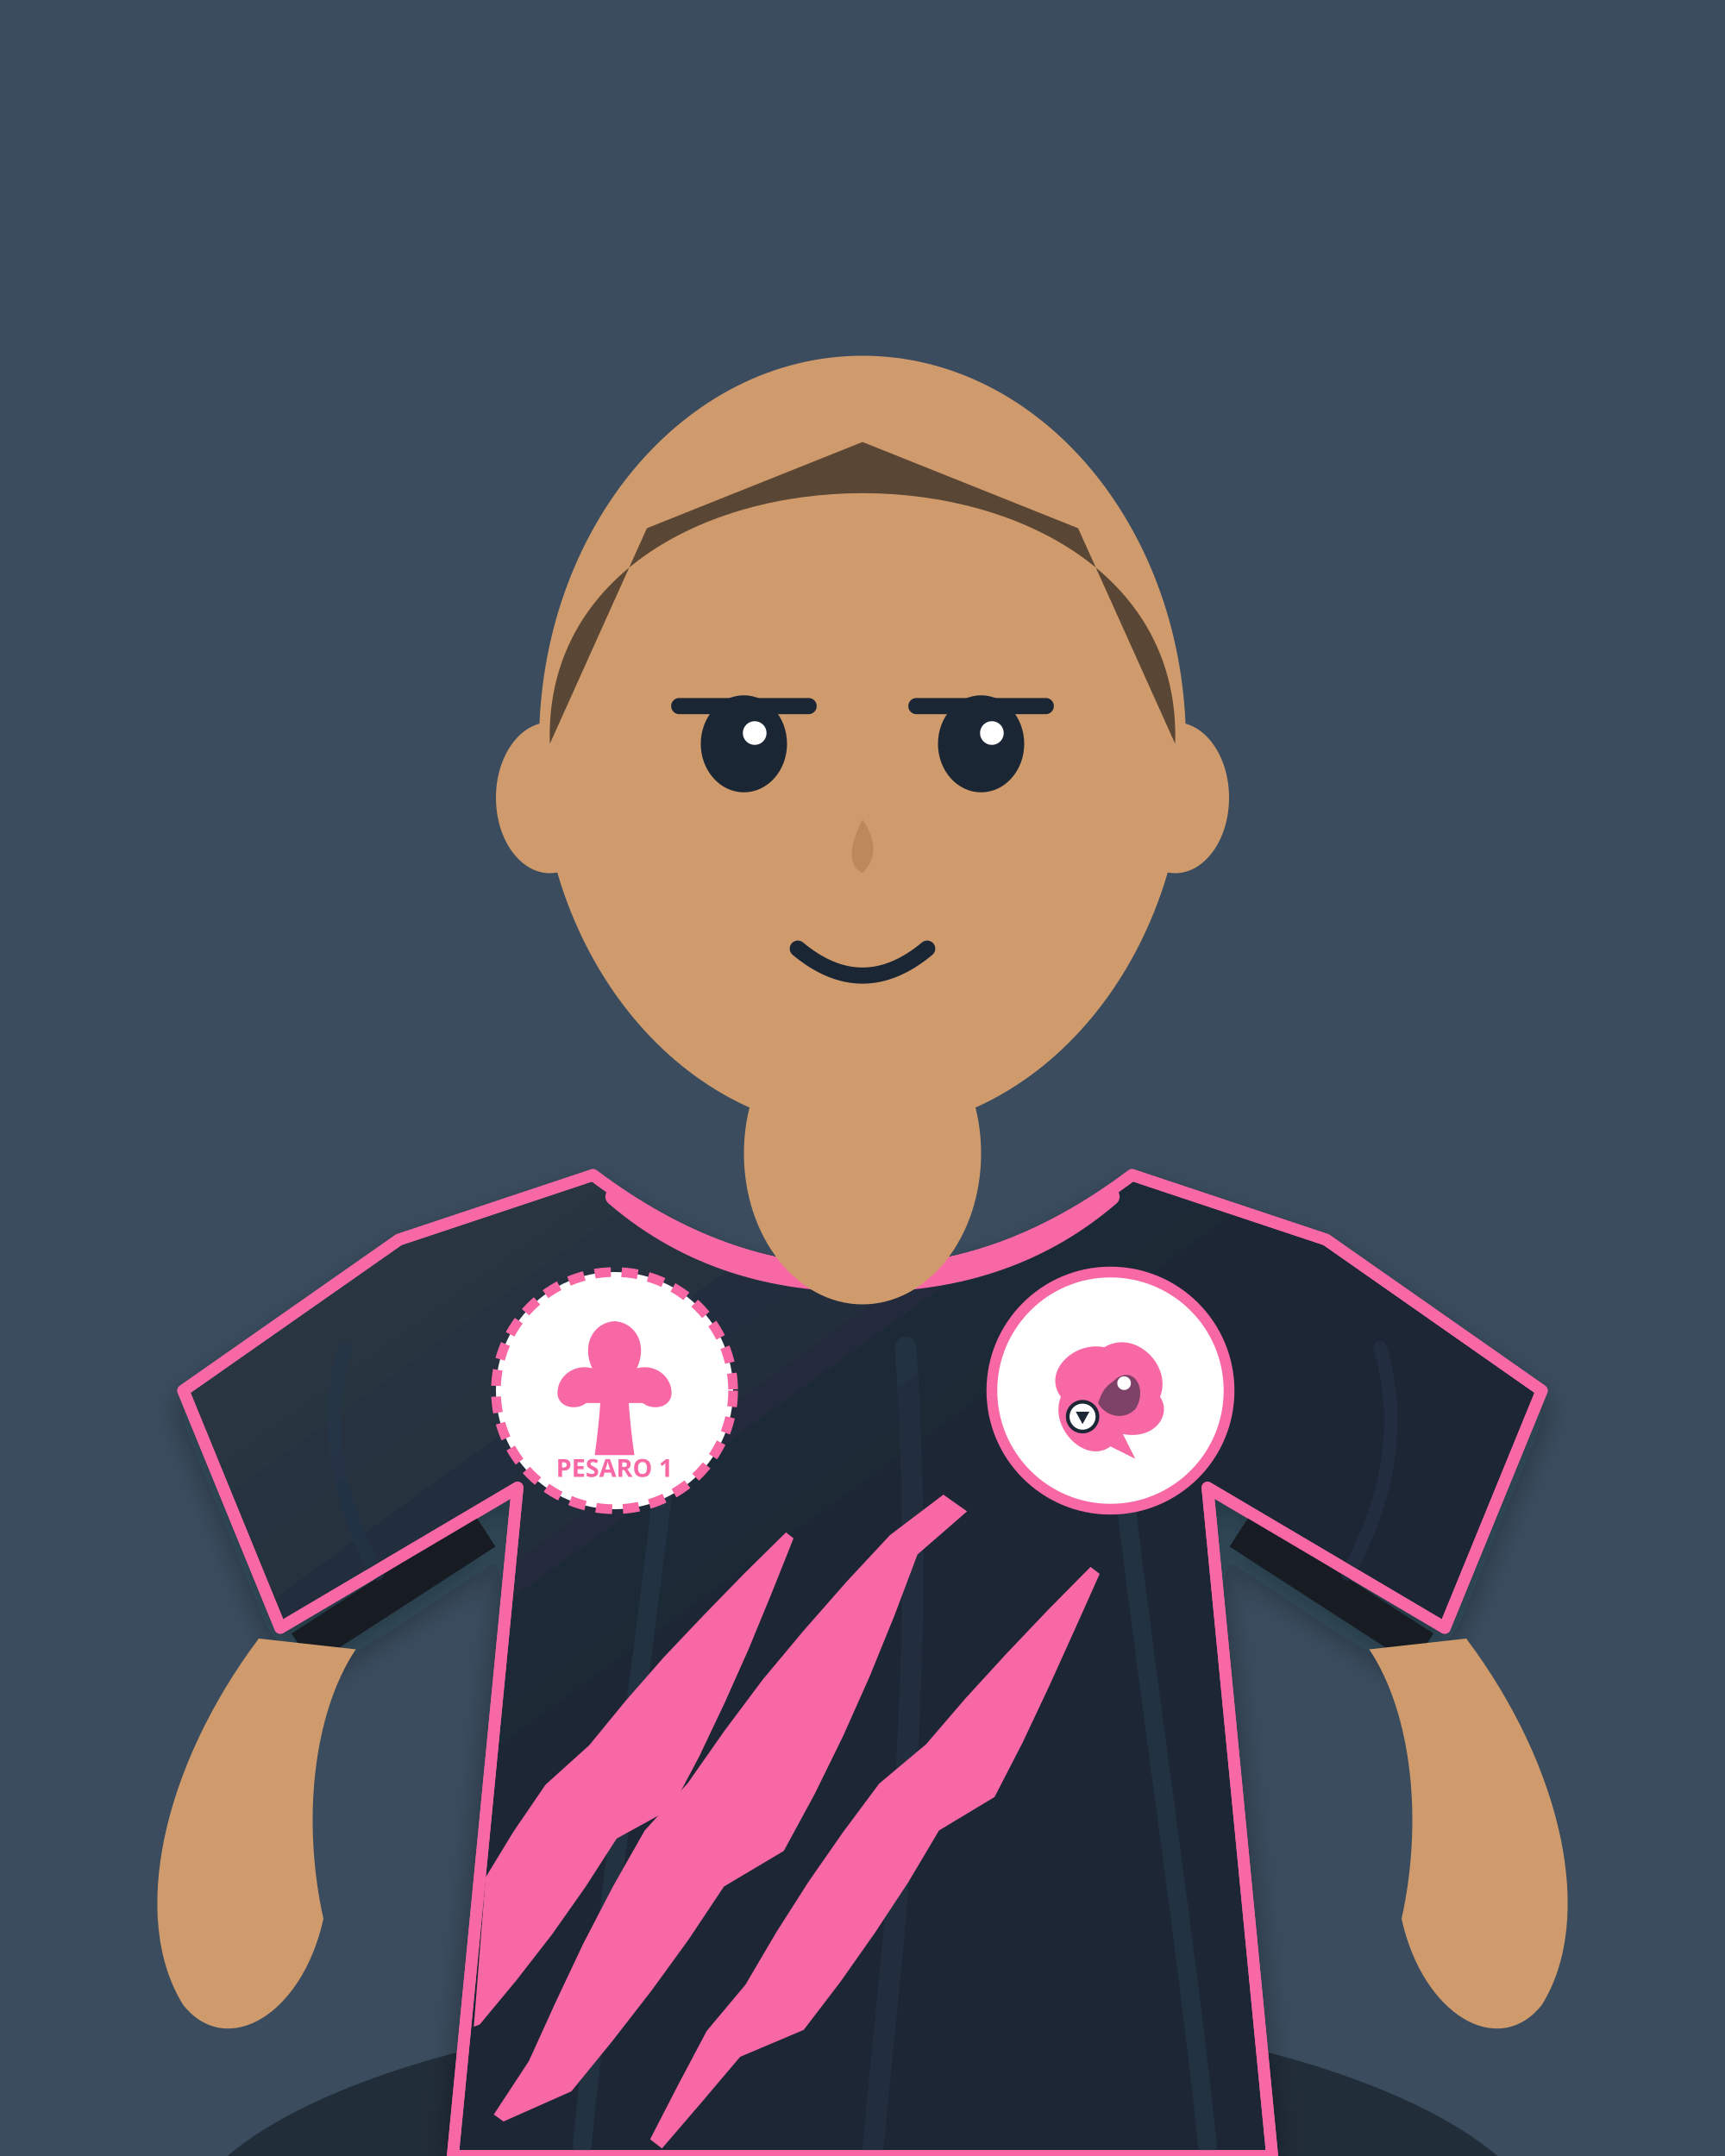
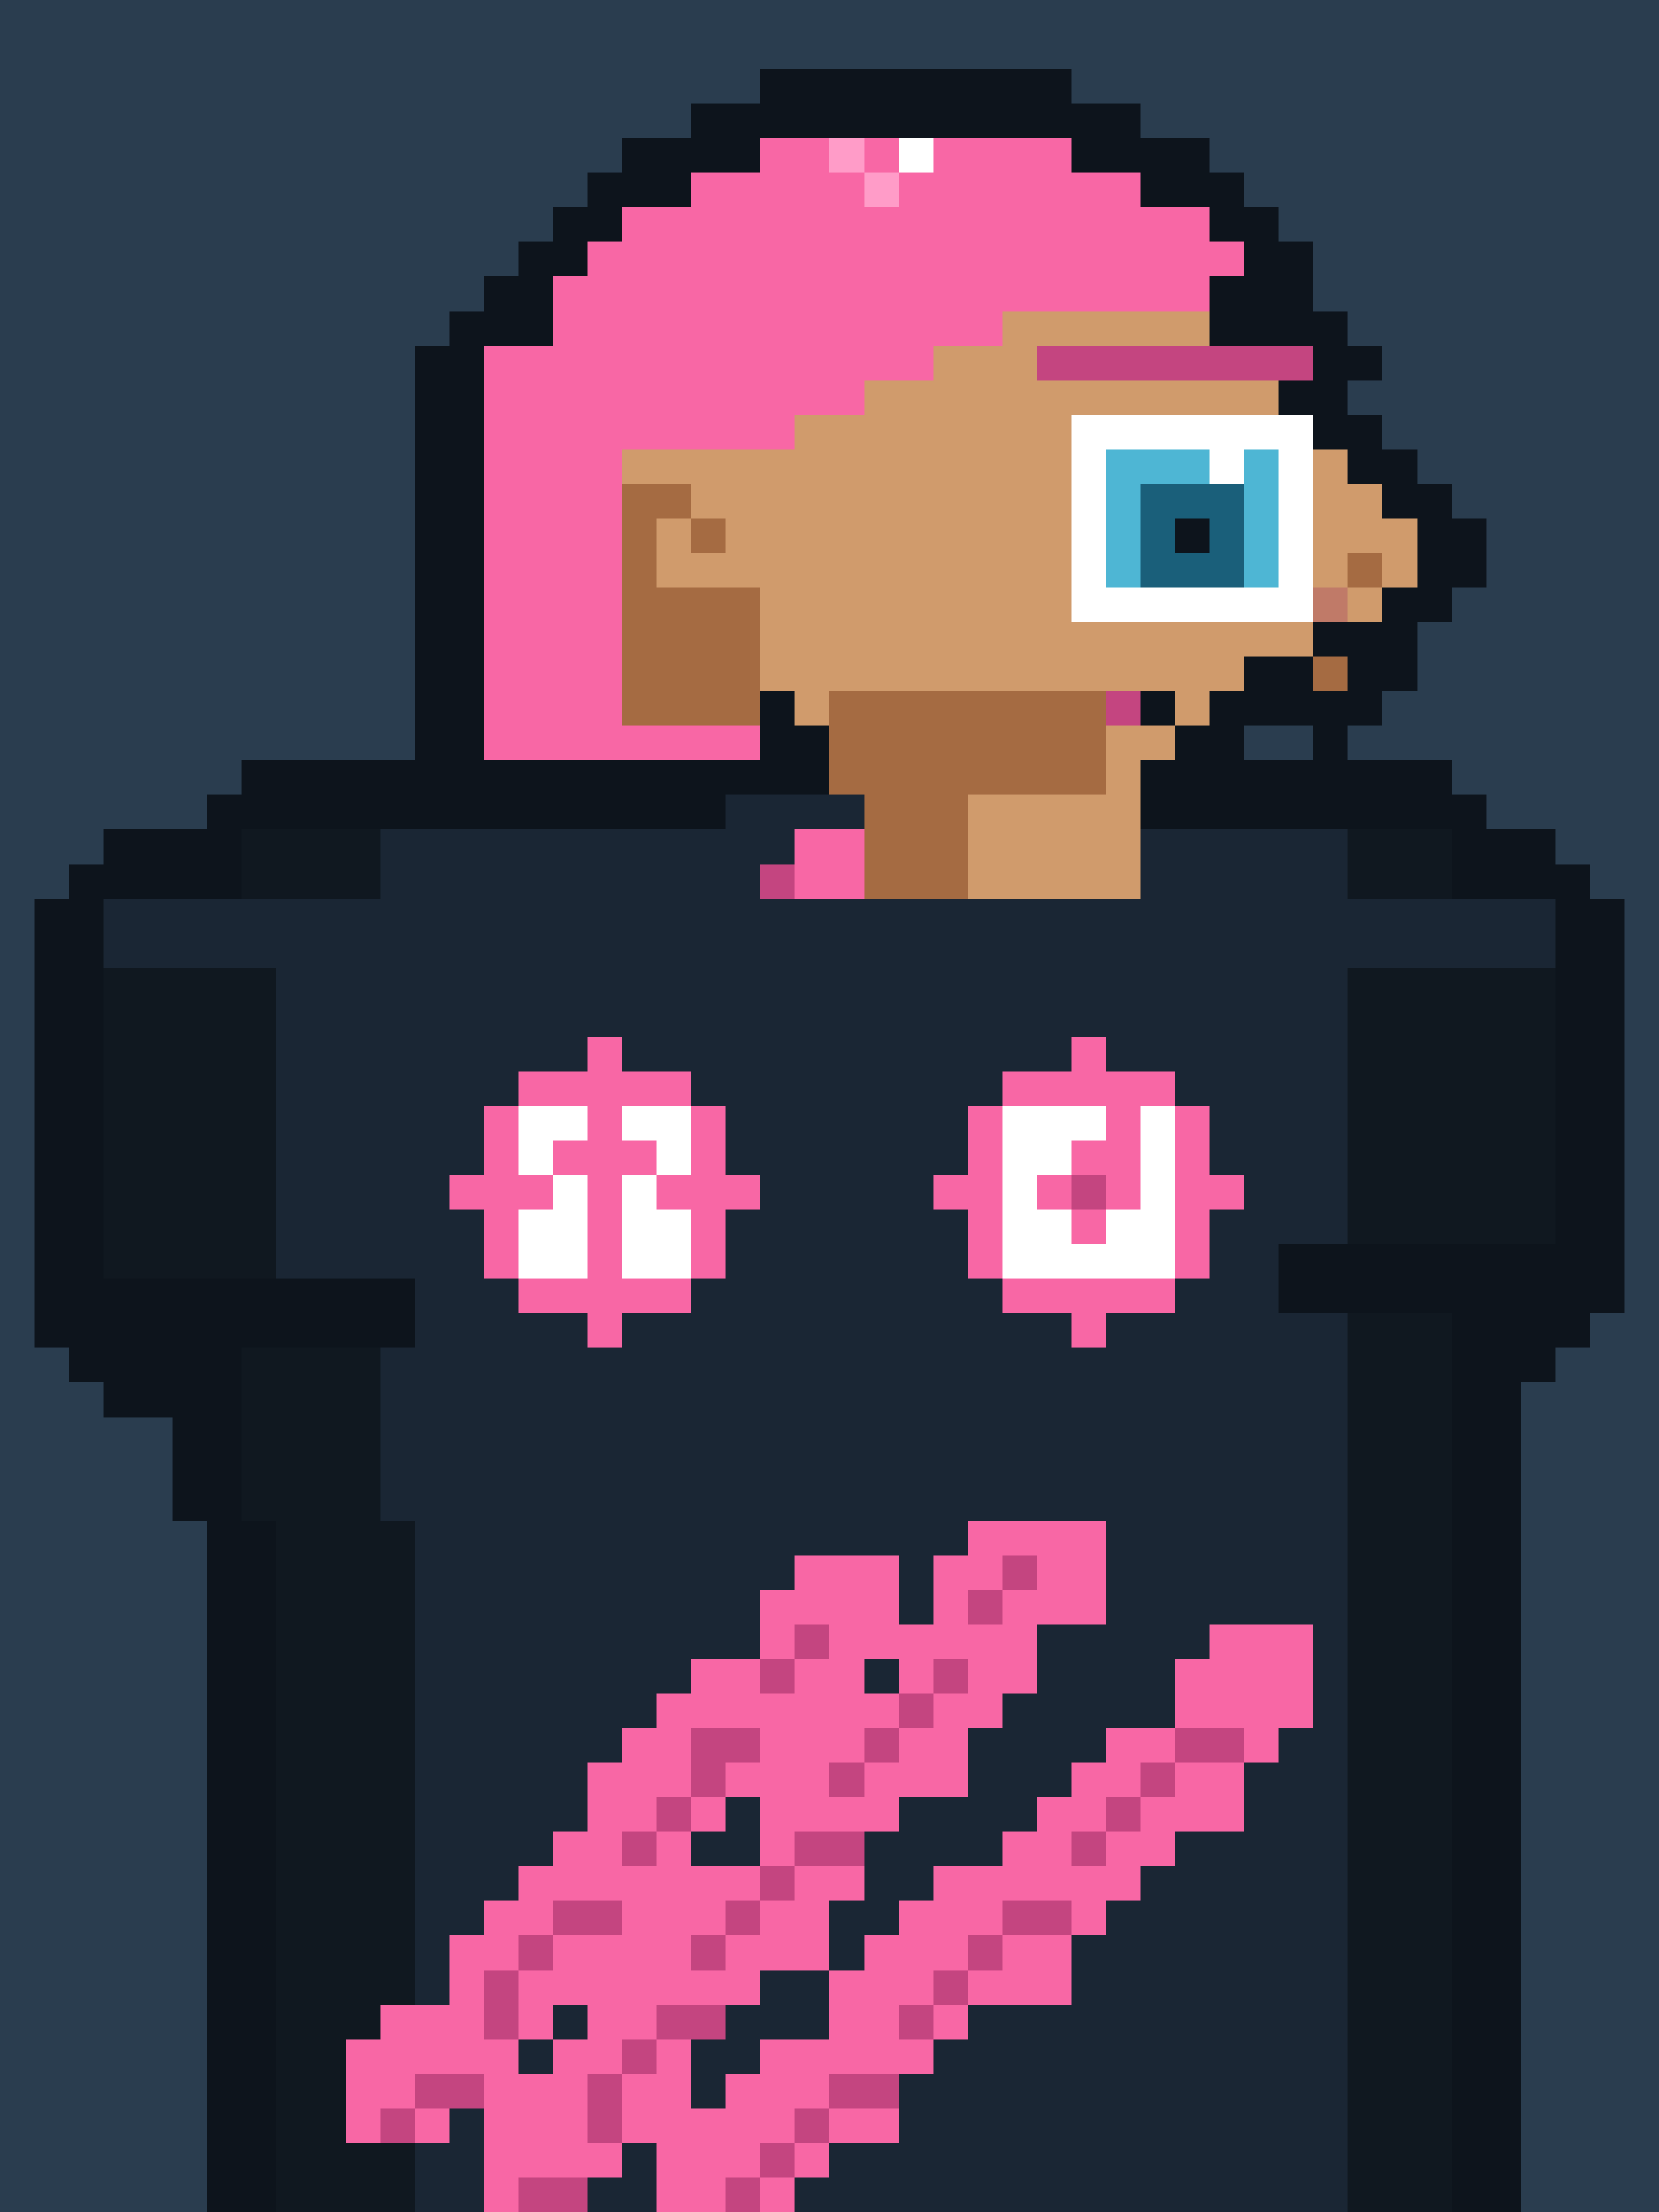
- <svg xmlns="http://www.w3.org/2000/svg" viewBox="0 0 320 400" width="320" height="400" role="img" aria-label="">
-   <defs>
-     <clipPath id="p-alex-11-torso">
-       <path d="M98 248 C120 240 140 246 160 246 C180 246 200 240 222 248 L234 400 L86 400 Z" />
-     </clipPath>
-     <linearGradient id="p-alex-11-shine" x1="0" y1="0" x2="1" y2="1">
-       <stop offset="0" stop-color="#ffffff" stop-opacity="0.1" />
-       <stop offset="0.45" stop-color="#ffffff" stop-opacity="0" />
-     </linearGradient>
-     <filter id="p-alex-11-soft" x="-10%" y="-10%" width="120%" height="120%">
-       <feDropShadow dx="0" dy="3" stdDeviation="3" flood-color="#0d141c" flood-opacity="0.35" />
-     </filter>
-   </defs>
-   <rect width="320" height="400" fill="#3a4c5e" />
-   <ellipse cx="160" cy="418" rx="128" ry="46" fill="#0d141c" opacity="0.55" />
-   <g id="kit-body" filter="url(#p-alex-11-soft)">
-     <path d="M110 218 C126 230 142 236 160 236 C178 236 194 230 210 218 L246 230 L286 258 L268 302 L224 276 L236 400 L84 400 L96 276 L52 302 L34 258 L74 230 Z" fill="#1a2634" stroke="#f867a5" stroke-width="2.2" stroke-linejoin="round" />
-     <path d="M110 218 C126 230 142 236 160 236 C178 236 194 230 210 218 L246 230 L286 258 L268 302 L224 276 L236 400 L84 400 L96 276 L52 302 L34 258 L74 230 Z" fill="url(#p-alex-11-shine)" />
-     <path d="M56 306 L90 284" fill="none" stroke="#121a24" stroke-width="7" stroke-linecap="butt" />
-     <path d="M264 306 L230 284" fill="none" stroke="#121a24" stroke-width="7" stroke-linecap="butt" />
-     <path d="M114 222 C128 234 144 238 160 238 C176 238 192 234 206 222" fill="none" stroke="#f867a5" stroke-width="3.4" stroke-linecap="round" />
-     <path d="M124 268 C118 318 112 358 108 398" fill="none" stroke="#243446" stroke-width="3.5" stroke-linecap="round" opacity="0.7" />
-     <path d="M168 250 C172 310 166 356 162 398" fill="none" stroke="#243446" stroke-width="4" stroke-linecap="round" opacity="0.55" />
-     <path d="M208 272 C214 322 220 360 224 398" fill="none" stroke="#243446" stroke-width="3.5" stroke-linecap="round" opacity="0.7" />
-     <path d="M64 250 Q58 270 70 292" fill="none" stroke="#243446" stroke-width="2.5" stroke-linecap="round" opacity="0.65" />
-     <path d="M256 250 Q262 270 250 292" fill="none" stroke="#243446" stroke-width="2.5" stroke-linecap="round" opacity="0.65" />
-     <g clip-path="url(#p-alex-11-torso)" id="claw-slashes" fill="#f867a5">
-       <path d="M70.1 388.1L77.2 380.1L89.0 375.6L95.8 367.4L102.4 358.9L108.6 350.1L114.4 341.1L124.6 335.5L129.7 325.9L134.4 316.0L138.9 305.9L143.1 295.7L147.2 285.4L145.8 284.3L138.1 291.9L130.6 299.6L123.2 307.4L116.1 315.5L109.3 323.8L101.2 331.1L95.2 339.9L89.6 349.1L84.3 358.5L79.3 368.2L72.8 376.7L68.1 386.6Z" />
-       <path d="M93.4 393.6L106.0 388.0L113.5 378.8L120.8 369.4L127.7 359.9L134.3 350.0L145.4 343.4L151.1 332.9L156.4 322.1L161.3 311.1L165.9 299.8L170.2 288.4L179.4 280.4L175.0 277.3L165.1 284.8L157.0 293.5L149.1 302.5L141.5 311.6L134.4 321.1L127.6 330.8L119.6 339.6L113.7 350.0L108.2 360.6L103.1 371.4L98.1 382.4L91.6 392.3Z" />
-       <path d="M122.8 398.6L130.1 390.1L137.3 381.6L149.1 376.6L155.9 367.7L162.3 358.6L168.5 349.2L174.2 339.6L184.5 333.4L189.7 323.3L194.6 312.9L199.3 302.5L204.0 292.0L202.3 290.7L194.4 298.7L186.7 306.8L179.1 315.1L171.8 323.6L163.1 330.9L156.4 339.9L150.0 349.1L144.0 358.5L138.3 368.2L131.1 376.8L125.8 386.8L120.6 396.9Z" />
-     </g>
-     <g id="badge-agesci" transform="translate(114 258)">
-       <circle r="22" fill="#ffffff" stroke="#f867a5" stroke-width="1.8" stroke-dasharray="3 2" />
-       <g transform="scale(1.15)">
-         <path fill="#f867a5" d="M0 -11.2 C3.4 -11 5.4 -7.4 3.6 -3.6 C6.4 -4.4 9.2 -2.4 9.2 0.4 C9.2 2.2 7.2 3.2 5.2 2.4 L2.2 0.6 C2.4 4.2 2.8 7.6 3.2 10.4 H-3.2 C-2.8 7.6 -2.4 4.2 -2.2 0.6 L-5.2 2.4 C-7.2 3.2 -9.2 2.2 -9.2 0.4 C-9.2 -2.4 -6.4 -4.4 -3.6 -3.6 C-5.4 -7.4 -3.4 -11 0 -11.2 Z M-5.6 0.2 H5.6 V2 H-5.6 Z" />
-       </g>
-       <text x="0" y="16" text-anchor="middle" font-size="4.6" font-family="ui-sans-serif, system-ui, sans-serif" font-weight="700" fill="#f867a5">PESARO 1</text>
-     </g>
-     <g id="badge-sacchos" transform="translate(206 258)">
-       <circle r="22" fill="#ffffff" stroke="#f867a5" stroke-width="2" />
-       <g transform="scale(1.15)">
-         <path fill="#f867a5" d="M-1 -7 C4 -10 10 -4 8 1 C10 4 7 8 2 7 L4 11 L0 9 C-4 12 -10 6 -8 1 C-11 -3 -6 -8 -1 -7 Z" />
-         <path fill="#1a2634" d="M1 -2 C4 -4 6 0 4 3 C2 5 -1 4 -2 2 C-1 -1 0 -1 1 -2 Z" opacity="0.55" />
-         <circle cx="2.2" cy="-1.2" r="1.1" fill="#ffffff" />
-         <circle cx="-4.5" cy="4.2" r="2.4" fill="#ffffff" stroke="#1a2634" stroke-width="0.6" />
-         <path fill="#1a2634" d="M-5.6 3.4 L-3.4 3.4 L-4.5 5.4 Z" />
-       </g>
-     </g>
-     <path d="M110 218 C126 230 142 236 160 236 C178 236 194 230 210 218 L246 230 L286 258 L268 302 L224 276 L236 400 L84 400 L96 276 L52 302 L34 258 L74 230 Z" fill="none" stroke="#f867a5" stroke-width="2.2" stroke-linejoin="round" />
+ <svg xmlns="http://www.w3.org/2000/svg" viewBox="0 0 48 64" width="384" height="512" shape-rendering="crispEdges" role="img" aria-label="">
+   <rect width="48" height="64" fill="#2a3d4f" />
+   <g id="kit-body">
+     <rect x="22" y="2" width="9" height="1" fill="#0d141c" />
+     <rect x="20" y="3" width="13" height="1" fill="#0d141c" />
+     <rect x="18" y="4" width="4" height="1" fill="#0d141c" />
+     <rect x="22" y="4" width="2" height="1" fill="#f867a5" />
+     <rect x="24" y="4" width="1" height="1" fill="#ff9cc8" />
+     <rect x="25" y="4" width="1" height="1" fill="#f867a5" />
+     <rect x="26" y="4" width="1" height="1" fill="#ffffff" />
+     <rect x="27" y="4" width="4" height="1" fill="#f867a5" />
+     <rect x="31" y="4" width="4" height="1" fill="#0d141c" />
+     <rect x="17" y="5" width="3" height="1" fill="#0d141c" />
+     <rect x="20" y="5" width="5" height="1" fill="#f867a5" />
+     <rect x="25" y="5" width="1" height="1" fill="#ff9cc8" />
+     <rect x="26" y="5" width="7" height="1" fill="#f867a5" />
+     <rect x="33" y="5" width="3" height="1" fill="#0d141c" />
+     <rect x="16" y="6" width="2" height="1" fill="#0d141c" />
+     <rect x="18" y="6" width="17" height="1" fill="#f867a5" />
+     <rect x="35" y="6" width="2" height="1" fill="#0d141c" />
+     <rect x="15" y="7" width="2" height="1" fill="#0d141c" />
+     <rect x="17" y="7" width="19" height="1" fill="#f867a5" />
+     <rect x="36" y="7" width="2" height="1" fill="#0d141c" />
+     <rect x="14" y="8" width="2" height="1" fill="#0d141c" />
+     <rect x="16" y="8" width="19" height="1" fill="#f867a5" />
+     <rect x="35" y="8" width="3" height="1" fill="#0d141c" />
+     <rect x="13" y="9" width="3" height="1" fill="#0d141c" />
+     <rect x="16" y="9" width="13" height="1" fill="#f867a5" />
+     <rect x="29" y="9" width="6" height="1" fill="#d09b6c" />
+     <rect x="35" y="9" width="4" height="1" fill="#0d141c" />
+     <rect x="12" y="10" width="2" height="1" fill="#0d141c" />
+     <rect x="14" y="10" width="13" height="1" fill="#f867a5" />
+     <rect x="27" y="10" width="3" height="1" fill="#d09b6c" />
+     <rect x="30" y="10" width="8" height="1" fill="#c44580" />
+     <rect x="38" y="10" width="2" height="1" fill="#0d141c" />
+     <rect x="12" y="11" width="2" height="1" fill="#0d141c" />
+     <rect x="14" y="11" width="11" height="1" fill="#f867a5" />
+     <rect x="25" y="11" width="12" height="1" fill="#d09b6c" />
+     <rect x="37" y="11" width="2" height="1" fill="#0d141c" />
+     <rect x="12" y="12" width="2" height="1" fill="#0d141c" />
+     <rect x="14" y="12" width="9" height="1" fill="#f867a5" />
+     <rect x="23" y="12" width="8" height="1" fill="#d09b6c" />
+     <rect x="31" y="12" width="7" height="1" fill="#ffffff" />
+     <rect x="38" y="12" width="2" height="1" fill="#0d141c" />
+     <rect x="12" y="13" width="2" height="1" fill="#0d141c" />
+     <rect x="14" y="13" width="4" height="1" fill="#f867a5" />
+     <rect x="18" y="13" width="13" height="1" fill="#d09b6c" />
+     <rect x="31" y="13" width="1" height="1" fill="#ffffff" />
+     <rect x="32" y="13" width="3" height="1" fill="#4eb6d4" />
+     <rect x="35" y="13" width="1" height="1" fill="#ffffff" />
+     <rect x="36" y="13" width="1" height="1" fill="#4eb6d4" />
+     <rect x="37" y="13" width="1" height="1" fill="#ffffff" />
+     <rect x="38" y="13" width="1" height="1" fill="#d09b6c" />
+     <rect x="39" y="13" width="2" height="1" fill="#0d141c" />
+     <rect x="12" y="14" width="2" height="1" fill="#0d141c" />
+     <rect x="14" y="14" width="4" height="1" fill="#f867a5" />
+     <rect x="18" y="14" width="2" height="1" fill="#a56b42" />
+     <rect x="20" y="14" width="11" height="1" fill="#d09b6c" />
+     <rect x="31" y="14" width="1" height="1" fill="#ffffff" />
+     <rect x="32" y="14" width="1" height="1" fill="#4eb6d4" />
+     <rect x="33" y="14" width="3" height="1" fill="#1a5f7a" />
+     <rect x="36" y="14" width="1" height="1" fill="#4eb6d4" />
+     <rect x="37" y="14" width="1" height="1" fill="#ffffff" />
+     <rect x="38" y="14" width="2" height="1" fill="#d09b6c" />
+     <rect x="40" y="14" width="2" height="1" fill="#0d141c" />
+     <rect x="12" y="15" width="2" height="1" fill="#0d141c" />
+     <rect x="14" y="15" width="4" height="1" fill="#f867a5" />
+     <rect x="18" y="15" width="1" height="1" fill="#a56b42" />
+     <rect x="19" y="15" width="1" height="1" fill="#d09b6c" />
+     <rect x="20" y="15" width="1" height="1" fill="#a56b42" />
+     <rect x="21" y="15" width="10" height="1" fill="#d09b6c" />
+     <rect x="31" y="15" width="1" height="1" fill="#ffffff" />
+     <rect x="32" y="15" width="1" height="1" fill="#4eb6d4" />
+     <rect x="33" y="15" width="1" height="1" fill="#1a5f7a" />
+     <rect x="34" y="15" width="1" height="1" fill="#0d141c" />
+     <rect x="35" y="15" width="1" height="1" fill="#1a5f7a" />
+     <rect x="36" y="15" width="1" height="1" fill="#4eb6d4" />
+     <rect x="37" y="15" width="1" height="1" fill="#ffffff" />
+     <rect x="38" y="15" width="3" height="1" fill="#d09b6c" />
+     <rect x="41" y="15" width="2" height="1" fill="#0d141c" />
+     <rect x="12" y="16" width="2" height="1" fill="#0d141c" />
+     <rect x="14" y="16" width="4" height="1" fill="#f867a5" />
+     <rect x="18" y="16" width="1" height="1" fill="#a56b42" />
+     <rect x="19" y="16" width="12" height="1" fill="#d09b6c" />
+     <rect x="31" y="16" width="1" height="1" fill="#ffffff" />
+     <rect x="32" y="16" width="1" height="1" fill="#4eb6d4" />
+     <rect x="33" y="16" width="3" height="1" fill="#1a5f7a" />
+     <rect x="36" y="16" width="1" height="1" fill="#4eb6d4" />
+     <rect x="37" y="16" width="1" height="1" fill="#ffffff" />
+     <rect x="38" y="16" width="1" height="1" fill="#d09b6c" />
+     <rect x="39" y="16" width="1" height="1" fill="#a56b42" />
+     <rect x="40" y="16" width="1" height="1" fill="#d09b6c" />
+     <rect x="41" y="16" width="2" height="1" fill="#0d141c" />
+     <rect x="12" y="17" width="2" height="1" fill="#0d141c" />
+     <rect x="14" y="17" width="4" height="1" fill="#f867a5" />
+     <rect x="18" y="17" width="4" height="1" fill="#a56b42" />
+     <rect x="22" y="17" width="9" height="1" fill="#d09b6c" />
+     <rect x="31" y="17" width="7" height="1" fill="#ffffff" />
+     <rect x="38" y="17" width="1" height="1" fill="#c07a68" />
+     <rect x="39" y="17" width="1" height="1" fill="#d09b6c" />
+     <rect x="40" y="17" width="2" height="1" fill="#0d141c" />
+     <rect x="12" y="18" width="2" height="1" fill="#0d141c" />
+     <rect x="14" y="18" width="4" height="1" fill="#f867a5" />
+     <rect x="18" y="18" width="4" height="1" fill="#a56b42" />
+     <rect x="22" y="18" width="16" height="1" fill="#d09b6c" />
+     <rect x="38" y="18" width="3" height="1" fill="#0d141c" />
+     <rect x="12" y="19" width="2" height="1" fill="#0d141c" />
+     <rect x="14" y="19" width="4" height="1" fill="#f867a5" />
+     <rect x="18" y="19" width="4" height="1" fill="#a56b42" />
+     <rect x="22" y="19" width="14" height="1" fill="#d09b6c" />
+     <rect x="36" y="19" width="2" height="1" fill="#0d141c" />
+     <rect x="38" y="19" width="1" height="1" fill="#a56b42" />
+     <rect x="39" y="19" width="2" height="1" fill="#0d141c" />
+     <rect x="12" y="20" width="2" height="1" fill="#0d141c" />
+     <rect x="14" y="20" width="4" height="1" fill="#f867a5" />
+     <rect x="18" y="20" width="4" height="1" fill="#a56b42" />
+     <rect x="22" y="20" width="1" height="1" fill="#0d141c" />
+     <rect x="23" y="20" width="1" height="1" fill="#d09b6c" />
+     <rect x="24" y="20" width="8" height="1" fill="#a56b42" />
+     <rect x="32" y="20" width="1" height="1" fill="#c44580" />
+     <rect x="33" y="20" width="1" height="1" fill="#0d141c" />
+     <rect x="34" y="20" width="1" height="1" fill="#d09b6c" />
+     <rect x="35" y="20" width="5" height="1" fill="#0d141c" />
+     <rect x="12" y="21" width="2" height="1" fill="#0d141c" />
+     <rect x="14" y="21" width="8" height="1" fill="#f867a5" />
+     <rect x="22" y="21" width="2" height="1" fill="#0d141c" />
+     <rect x="24" y="21" width="8" height="1" fill="#a56b42" />
+     <rect x="32" y="21" width="2" height="1" fill="#d09b6c" />
+     <rect x="34" y="21" width="2" height="1" fill="#0d141c" />
+     <rect x="38" y="21" width="1" height="1" fill="#0d141c" />
+     <rect x="7" y="22" width="17" height="1" fill="#0d141c" />
+     <rect x="24" y="22" width="8" height="1" fill="#a56b42" />
+     <rect x="32" y="22" width="1" height="1" fill="#d09b6c" />
+     <rect x="33" y="22" width="9" height="1" fill="#0d141c" />
+     <rect x="6" y="23" width="15" height="1" fill="#0d141c" />
+     <rect x="21" y="23" width="4" height="1" fill="#1a2634" />
+     <rect x="25" y="23" width="3" height="1" fill="#a56b42" />
+     <rect x="28" y="23" width="5" height="1" fill="#d09b6c" />
+     <rect x="33" y="23" width="10" height="1" fill="#0d141c" />
+     <rect x="3" y="24" width="4" height="1" fill="#0d141c" />
+     <rect x="7" y="24" width="4" height="1" fill="#101820" />
+     <rect x="11" y="24" width="12" height="1" fill="#1a2634" />
+     <rect x="23" y="24" width="2" height="1" fill="#f867a5" />
+     <rect x="25" y="24" width="3" height="1" fill="#a56b42" />
+     <rect x="28" y="24" width="5" height="1" fill="#d09b6c" />
+     <rect x="33" y="24" width="6" height="1" fill="#1a2634" />
+     <rect x="39" y="24" width="3" height="1" fill="#101820" />
+     <rect x="42" y="24" width="3" height="1" fill="#0d141c" />
+     <rect x="2" y="25" width="5" height="1" fill="#0d141c" />
+     <rect x="7" y="25" width="4" height="1" fill="#101820" />
+     <rect x="11" y="25" width="11" height="1" fill="#1a2634" />
+     <rect x="22" y="25" width="1" height="1" fill="#c44580" />
+     <rect x="23" y="25" width="2" height="1" fill="#f867a5" />
+     <rect x="25" y="25" width="3" height="1" fill="#a56b42" />
+     <rect x="28" y="25" width="5" height="1" fill="#d09b6c" />
+     <rect x="33" y="25" width="6" height="1" fill="#1a2634" />
+     <rect x="39" y="25" width="3" height="1" fill="#101820" />
+     <rect x="42" y="25" width="4" height="1" fill="#0d141c" />
+     <rect x="1" y="26" width="2" height="1" fill="#0d141c" />
+     <rect x="3" y="26" width="42" height="1" fill="#1a2634" />
+     <rect x="45" y="26" width="2" height="1" fill="#0d141c" />
+     <rect x="1" y="27" width="2" height="1" fill="#0d141c" />
+     <rect x="3" y="27" width="42" height="1" fill="#1a2634" />
+     <rect x="45" y="27" width="2" height="1" fill="#0d141c" />
+     <rect x="1" y="28" width="2" height="1" fill="#0d141c" />
+     <rect x="3" y="28" width="5" height="1" fill="#101820" />
+     <rect x="8" y="28" width="31" height="1" fill="#1a2634" />
+     <rect x="39" y="28" width="6" height="1" fill="#101820" />
+     <rect x="45" y="28" width="2" height="1" fill="#0d141c" />
+     <rect x="1" y="29" width="2" height="1" fill="#0d141c" />
+     <rect x="3" y="29" width="5" height="1" fill="#101820" />
+     <rect x="8" y="29" width="31" height="1" fill="#1a2634" />
+     <rect x="39" y="29" width="6" height="1" fill="#101820" />
+     <rect x="45" y="29" width="2" height="1" fill="#0d141c" />
+     <rect x="1" y="30" width="2" height="1" fill="#0d141c" />
+     <rect x="3" y="30" width="5" height="1" fill="#101820" />
+     <rect x="8" y="30" width="9" height="1" fill="#1a2634" />
+     <rect x="17" y="30" width="1" height="1" fill="#f867a5" />
+     <rect x="18" y="30" width="13" height="1" fill="#1a2634" />
+     <rect x="31" y="30" width="1" height="1" fill="#f867a5" />
+     <rect x="32" y="30" width="7" height="1" fill="#1a2634" />
+     <rect x="39" y="30" width="6" height="1" fill="#101820" />
+     <rect x="45" y="30" width="2" height="1" fill="#0d141c" />
+     <rect x="1" y="31" width="2" height="1" fill="#0d141c" />
+     <rect x="3" y="31" width="5" height="1" fill="#101820" />
+     <rect x="8" y="31" width="7" height="1" fill="#1a2634" />
+     <rect x="15" y="31" width="5" height="1" fill="#f867a5" />
+     <rect x="20" y="31" width="9" height="1" fill="#1a2634" />
+     <rect x="29" y="31" width="5" height="1" fill="#f867a5" />
+     <rect x="34" y="31" width="5" height="1" fill="#1a2634" />
+     <rect x="39" y="31" width="6" height="1" fill="#101820" />
+     <rect x="45" y="31" width="2" height="1" fill="#0d141c" />
+     <rect x="1" y="32" width="2" height="1" fill="#0d141c" />
+     <rect x="3" y="32" width="5" height="1" fill="#101820" />
+     <rect x="8" y="32" width="6" height="1" fill="#1a2634" />
+     <rect x="14" y="32" width="1" height="1" fill="#f867a5" />
+     <rect x="15" y="32" width="2" height="1" fill="#ffffff" />
+     <rect x="17" y="32" width="1" height="1" fill="#f867a5" />
+     <rect x="18" y="32" width="2" height="1" fill="#ffffff" />
+     <rect x="20" y="32" width="1" height="1" fill="#f867a5" />
+     <rect x="21" y="32" width="7" height="1" fill="#1a2634" />
+     <rect x="28" y="32" width="1" height="1" fill="#f867a5" />
+     <rect x="29" y="32" width="3" height="1" fill="#ffffff" />
+     <rect x="32" y="32" width="1" height="1" fill="#f867a5" />
+     <rect x="33" y="32" width="1" height="1" fill="#ffffff" />
+     <rect x="34" y="32" width="1" height="1" fill="#f867a5" />
+     <rect x="35" y="32" width="4" height="1" fill="#1a2634" />
+     <rect x="39" y="32" width="6" height="1" fill="#101820" />
+     <rect x="45" y="32" width="2" height="1" fill="#0d141c" />
+     <rect x="1" y="33" width="2" height="1" fill="#0d141c" />
+     <rect x="3" y="33" width="5" height="1" fill="#101820" />
+     <rect x="8" y="33" width="6" height="1" fill="#1a2634" />
+     <rect x="14" y="33" width="1" height="1" fill="#f867a5" />
+     <rect x="15" y="33" width="1" height="1" fill="#ffffff" />
+     <rect x="16" y="33" width="3" height="1" fill="#f867a5" />
+     <rect x="19" y="33" width="1" height="1" fill="#ffffff" />
+     <rect x="20" y="33" width="1" height="1" fill="#f867a5" />
+     <rect x="21" y="33" width="7" height="1" fill="#1a2634" />
+     <rect x="28" y="33" width="1" height="1" fill="#f867a5" />
+     <rect x="29" y="33" width="2" height="1" fill="#ffffff" />
+     <rect x="31" y="33" width="2" height="1" fill="#f867a5" />
+     <rect x="33" y="33" width="1" height="1" fill="#ffffff" />
+     <rect x="34" y="33" width="1" height="1" fill="#f867a5" />
+     <rect x="35" y="33" width="4" height="1" fill="#1a2634" />
+     <rect x="39" y="33" width="6" height="1" fill="#101820" />
+     <rect x="45" y="33" width="2" height="1" fill="#0d141c" />
+     <rect x="1" y="34" width="2" height="1" fill="#0d141c" />
+     <rect x="3" y="34" width="5" height="1" fill="#101820" />
+     <rect x="8" y="34" width="5" height="1" fill="#1a2634" />
+     <rect x="13" y="34" width="3" height="1" fill="#f867a5" />
+     <rect x="16" y="34" width="1" height="1" fill="#ffffff" />
+     <rect x="17" y="34" width="1" height="1" fill="#f867a5" />
+     <rect x="18" y="34" width="1" height="1" fill="#ffffff" />
+     <rect x="19" y="34" width="3" height="1" fill="#f867a5" />
+     <rect x="22" y="34" width="5" height="1" fill="#1a2634" />
+     <rect x="27" y="34" width="2" height="1" fill="#f867a5" />
+     <rect x="29" y="34" width="1" height="1" fill="#ffffff" />
+     <rect x="30" y="34" width="1" height="1" fill="#f867a5" />
+     <rect x="31" y="34" width="1" height="1" fill="#c44580" />
+     <rect x="32" y="34" width="1" height="1" fill="#f867a5" />
+     <rect x="33" y="34" width="1" height="1" fill="#ffffff" />
+     <rect x="34" y="34" width="2" height="1" fill="#f867a5" />
+     <rect x="36" y="34" width="3" height="1" fill="#1a2634" />
+     <rect x="39" y="34" width="6" height="1" fill="#101820" />
+     <rect x="45" y="34" width="2" height="1" fill="#0d141c" />
+     <rect x="1" y="35" width="2" height="1" fill="#0d141c" />
+     <rect x="3" y="35" width="5" height="1" fill="#101820" />
+     <rect x="8" y="35" width="6" height="1" fill="#1a2634" />
+     <rect x="14" y="35" width="1" height="1" fill="#f867a5" />
+     <rect x="15" y="35" width="2" height="1" fill="#ffffff" />
+     <rect x="17" y="35" width="1" height="1" fill="#f867a5" />
+     <rect x="18" y="35" width="2" height="1" fill="#ffffff" />
+     <rect x="20" y="35" width="1" height="1" fill="#f867a5" />
+     <rect x="21" y="35" width="7" height="1" fill="#1a2634" />
+     <rect x="28" y="35" width="1" height="1" fill="#f867a5" />
+     <rect x="29" y="35" width="2" height="1" fill="#ffffff" />
+     <rect x="31" y="35" width="1" height="1" fill="#f867a5" />
+     <rect x="32" y="35" width="2" height="1" fill="#ffffff" />
+     <rect x="34" y="35" width="1" height="1" fill="#f867a5" />
+     <rect x="35" y="35" width="4" height="1" fill="#1a2634" />
+     <rect x="39" y="35" width="6" height="1" fill="#101820" />
+     <rect x="45" y="35" width="2" height="1" fill="#0d141c" />
+     <rect x="1" y="36" width="2" height="1" fill="#0d141c" />
+     <rect x="3" y="36" width="5" height="1" fill="#101820" />
+     <rect x="8" y="36" width="6" height="1" fill="#1a2634" />
+     <rect x="14" y="36" width="1" height="1" fill="#f867a5" />
+     <rect x="15" y="36" width="2" height="1" fill="#ffffff" />
+     <rect x="17" y="36" width="1" height="1" fill="#f867a5" />
+     <rect x="18" y="36" width="2" height="1" fill="#ffffff" />
+     <rect x="20" y="36" width="1" height="1" fill="#f867a5" />
+     <rect x="21" y="36" width="7" height="1" fill="#1a2634" />
+     <rect x="28" y="36" width="1" height="1" fill="#f867a5" />
+     <rect x="29" y="36" width="5" height="1" fill="#ffffff" />
+     <rect x="34" y="36" width="1" height="1" fill="#f867a5" />
+     <rect x="35" y="36" width="2" height="1" fill="#1a2634" />
+     <rect x="37" y="36" width="10" height="1" fill="#0d141c" />
+     <rect x="1" y="37" width="11" height="1" fill="#0d141c" />
+     <rect x="12" y="37" width="3" height="1" fill="#1a2634" />
+     <rect x="15" y="37" width="5" height="1" fill="#f867a5" />
+     <rect x="20" y="37" width="9" height="1" fill="#1a2634" />
+     <rect x="29" y="37" width="5" height="1" fill="#f867a5" />
+     <rect x="34" y="37" width="3" height="1" fill="#1a2634" />
+     <rect x="37" y="37" width="10" height="1" fill="#0d141c" />
+     <rect x="1" y="38" width="11" height="1" fill="#0d141c" />
+     <rect x="12" y="38" width="5" height="1" fill="#1a2634" />
+     <rect x="17" y="38" width="1" height="1" fill="#f867a5" />
+     <rect x="18" y="38" width="13" height="1" fill="#1a2634" />
+     <rect x="31" y="38" width="1" height="1" fill="#f867a5" />
+     <rect x="32" y="38" width="7" height="1" fill="#1a2634" />
+     <rect x="39" y="38" width="3" height="1" fill="#101820" />
+     <rect x="42" y="38" width="4" height="1" fill="#0d141c" />
+     <rect x="2" y="39" width="5" height="1" fill="#0d141c" />
+     <rect x="7" y="39" width="4" height="1" fill="#101820" />
+     <rect x="11" y="39" width="28" height="1" fill="#1a2634" />
+     <rect x="39" y="39" width="3" height="1" fill="#101820" />
+     <rect x="42" y="39" width="3" height="1" fill="#0d141c" />
+     <rect x="3" y="40" width="4" height="1" fill="#0d141c" />
+     <rect x="7" y="40" width="4" height="1" fill="#101820" />
+     <rect x="11" y="40" width="28" height="1" fill="#1a2634" />
+     <rect x="39" y="40" width="3" height="1" fill="#101820" />
+     <rect x="42" y="40" width="2" height="1" fill="#0d141c" />
+     <rect x="5" y="41" width="2" height="1" fill="#0d141c" />
+     <rect x="7" y="41" width="4" height="1" fill="#101820" />
+     <rect x="11" y="41" width="28" height="1" fill="#1a2634" />
+     <rect x="39" y="41" width="3" height="1" fill="#101820" />
+     <rect x="42" y="41" width="2" height="1" fill="#0d141c" />
+     <rect x="5" y="42" width="2" height="1" fill="#0d141c" />
+     <rect x="7" y="42" width="4" height="1" fill="#101820" />
+     <rect x="11" y="42" width="28" height="1" fill="#1a2634" />
+     <rect x="39" y="42" width="3" height="1" fill="#101820" />
+     <rect x="42" y="42" width="2" height="1" fill="#0d141c" />
+     <rect x="5" y="43" width="2" height="1" fill="#0d141c" />
+     <rect x="7" y="43" width="4" height="1" fill="#101820" />
+     <rect x="11" y="43" width="28" height="1" fill="#1a2634" />
+     <rect x="39" y="43" width="3" height="1" fill="#101820" />
+     <rect x="42" y="43" width="2" height="1" fill="#0d141c" />
+     <rect x="6" y="44" width="2" height="1" fill="#0d141c" />
+     <rect x="8" y="44" width="4" height="1" fill="#101820" />
+     <rect x="12" y="44" width="16" height="1" fill="#1a2634" />
+     <rect x="28" y="44" width="4" height="1" fill="#f867a5" />
+     <rect x="32" y="44" width="7" height="1" fill="#1a2634" />
+     <rect x="39" y="44" width="3" height="1" fill="#101820" />
+     <rect x="42" y="44" width="2" height="1" fill="#0d141c" />
+     <rect x="6" y="45" width="2" height="1" fill="#0d141c" />
+     <rect x="8" y="45" width="4" height="1" fill="#101820" />
+     <rect x="12" y="45" width="11" height="1" fill="#1a2634" />
+     <rect x="23" y="45" width="3" height="1" fill="#f867a5" />
+     <rect x="26" y="45" width="1" height="1" fill="#1a2634" />
+     <rect x="27" y="45" width="2" height="1" fill="#f867a5" />
+     <rect x="29" y="45" width="1" height="1" fill="#c44580" />
+     <rect x="30" y="45" width="2" height="1" fill="#f867a5" />
+     <rect x="32" y="45" width="7" height="1" fill="#1a2634" />
+     <rect x="39" y="45" width="3" height="1" fill="#101820" />
+     <rect x="42" y="45" width="2" height="1" fill="#0d141c" />
+     <rect x="6" y="46" width="2" height="1" fill="#0d141c" />
+     <rect x="8" y="46" width="4" height="1" fill="#101820" />
+     <rect x="12" y="46" width="10" height="1" fill="#1a2634" />
+     <rect x="22" y="46" width="4" height="1" fill="#f867a5" />
+     <rect x="26" y="46" width="1" height="1" fill="#1a2634" />
+     <rect x="27" y="46" width="1" height="1" fill="#f867a5" />
+     <rect x="28" y="46" width="1" height="1" fill="#c44580" />
+     <rect x="29" y="46" width="3" height="1" fill="#f867a5" />
+     <rect x="32" y="46" width="7" height="1" fill="#1a2634" />
+     <rect x="39" y="46" width="3" height="1" fill="#101820" />
+     <rect x="42" y="46" width="2" height="1" fill="#0d141c" />
+     <rect x="6" y="47" width="2" height="1" fill="#0d141c" />
+     <rect x="8" y="47" width="4" height="1" fill="#101820" />
+     <rect x="12" y="47" width="10" height="1" fill="#1a2634" />
+     <rect x="22" y="47" width="1" height="1" fill="#f867a5" />
+     <rect x="23" y="47" width="1" height="1" fill="#c44580" />
+     <rect x="24" y="47" width="6" height="1" fill="#f867a5" />
+     <rect x="30" y="47" width="5" height="1" fill="#1a2634" />
+     <rect x="35" y="47" width="3" height="1" fill="#f867a5" />
+     <rect x="38" y="47" width="1" height="1" fill="#1a2634" />
+     <rect x="39" y="47" width="3" height="1" fill="#101820" />
+     <rect x="42" y="47" width="2" height="1" fill="#0d141c" />
+     <rect x="6" y="48" width="2" height="1" fill="#0d141c" />
+     <rect x="8" y="48" width="4" height="1" fill="#101820" />
+     <rect x="12" y="48" width="8" height="1" fill="#1a2634" />
+     <rect x="20" y="48" width="2" height="1" fill="#f867a5" />
+     <rect x="22" y="48" width="1" height="1" fill="#c44580" />
+     <rect x="23" y="48" width="2" height="1" fill="#f867a5" />
+     <rect x="25" y="48" width="1" height="1" fill="#1a2634" />
+     <rect x="26" y="48" width="1" height="1" fill="#f867a5" />
+     <rect x="27" y="48" width="1" height="1" fill="#c44580" />
+     <rect x="28" y="48" width="2" height="1" fill="#f867a5" />
+     <rect x="30" y="48" width="4" height="1" fill="#1a2634" />
+     <rect x="34" y="48" width="4" height="1" fill="#f867a5" />
+     <rect x="38" y="48" width="1" height="1" fill="#1a2634" />
+     <rect x="39" y="48" width="3" height="1" fill="#101820" />
+     <rect x="42" y="48" width="2" height="1" fill="#0d141c" />
+     <rect x="6" y="49" width="2" height="1" fill="#0d141c" />
+     <rect x="8" y="49" width="4" height="1" fill="#101820" />
+     <rect x="12" y="49" width="7" height="1" fill="#1a2634" />
+     <rect x="19" y="49" width="7" height="1" fill="#f867a5" />
+     <rect x="26" y="49" width="1" height="1" fill="#c44580" />
+     <rect x="27" y="49" width="2" height="1" fill="#f867a5" />
+     <rect x="29" y="49" width="5" height="1" fill="#1a2634" />
+     <rect x="34" y="49" width="4" height="1" fill="#f867a5" />
+     <rect x="38" y="49" width="1" height="1" fill="#1a2634" />
+     <rect x="39" y="49" width="3" height="1" fill="#101820" />
+     <rect x="42" y="49" width="2" height="1" fill="#0d141c" />
+     <rect x="6" y="50" width="2" height="1" fill="#0d141c" />
+     <rect x="8" y="50" width="4" height="1" fill="#101820" />
+     <rect x="12" y="50" width="6" height="1" fill="#1a2634" />
+     <rect x="18" y="50" width="2" height="1" fill="#f867a5" />
+     <rect x="20" y="50" width="2" height="1" fill="#c44580" />
+     <rect x="22" y="50" width="3" height="1" fill="#f867a5" />
+     <rect x="25" y="50" width="1" height="1" fill="#c44580" />
+     <rect x="26" y="50" width="2" height="1" fill="#f867a5" />
+     <rect x="28" y="50" width="4" height="1" fill="#1a2634" />
+     <rect x="32" y="50" width="2" height="1" fill="#f867a5" />
+     <rect x="34" y="50" width="2" height="1" fill="#c44580" />
+     <rect x="36" y="50" width="1" height="1" fill="#f867a5" />
+     <rect x="37" y="50" width="2" height="1" fill="#1a2634" />
+     <rect x="39" y="50" width="3" height="1" fill="#101820" />
+     <rect x="42" y="50" width="2" height="1" fill="#0d141c" />
+     <rect x="6" y="51" width="2" height="1" fill="#0d141c" />
+     <rect x="8" y="51" width="4" height="1" fill="#101820" />
+     <rect x="12" y="51" width="5" height="1" fill="#1a2634" />
+     <rect x="17" y="51" width="3" height="1" fill="#f867a5" />
+     <rect x="20" y="51" width="1" height="1" fill="#c44580" />
+     <rect x="21" y="51" width="3" height="1" fill="#f867a5" />
+     <rect x="24" y="51" width="1" height="1" fill="#c44580" />
+     <rect x="25" y="51" width="3" height="1" fill="#f867a5" />
+     <rect x="28" y="51" width="3" height="1" fill="#1a2634" />
+     <rect x="31" y="51" width="2" height="1" fill="#f867a5" />
+     <rect x="33" y="51" width="1" height="1" fill="#c44580" />
+     <rect x="34" y="51" width="2" height="1" fill="#f867a5" />
+     <rect x="36" y="51" width="3" height="1" fill="#1a2634" />
+     <rect x="39" y="51" width="3" height="1" fill="#101820" />
+     <rect x="42" y="51" width="2" height="1" fill="#0d141c" />
+     <rect x="6" y="52" width="2" height="1" fill="#0d141c" />
+     <rect x="8" y="52" width="4" height="1" fill="#101820" />
+     <rect x="12" y="52" width="5" height="1" fill="#1a2634" />
+     <rect x="17" y="52" width="2" height="1" fill="#f867a5" />
+     <rect x="19" y="52" width="1" height="1" fill="#c44580" />
+     <rect x="20" y="52" width="1" height="1" fill="#f867a5" />
+     <rect x="21" y="52" width="1" height="1" fill="#1a2634" />
+     <rect x="22" y="52" width="4" height="1" fill="#f867a5" />
+     <rect x="26" y="52" width="4" height="1" fill="#1a2634" />
+     <rect x="30" y="52" width="2" height="1" fill="#f867a5" />
+     <rect x="32" y="52" width="1" height="1" fill="#c44580" />
+     <rect x="33" y="52" width="3" height="1" fill="#f867a5" />
+     <rect x="36" y="52" width="3" height="1" fill="#1a2634" />
+     <rect x="39" y="52" width="3" height="1" fill="#101820" />
+     <rect x="42" y="52" width="2" height="1" fill="#0d141c" />
+     <rect x="6" y="53" width="2" height="1" fill="#0d141c" />
+     <rect x="8" y="53" width="4" height="1" fill="#101820" />
+     <rect x="12" y="53" width="4" height="1" fill="#1a2634" />
+     <rect x="16" y="53" width="2" height="1" fill="#f867a5" />
+     <rect x="18" y="53" width="1" height="1" fill="#c44580" />
+     <rect x="19" y="53" width="1" height="1" fill="#f867a5" />
+     <rect x="20" y="53" width="2" height="1" fill="#1a2634" />
+     <rect x="22" y="53" width="1" height="1" fill="#f867a5" />
+     <rect x="23" y="53" width="2" height="1" fill="#c44580" />
+     <rect x="25" y="53" width="4" height="1" fill="#1a2634" />
+     <rect x="29" y="53" width="2" height="1" fill="#f867a5" />
+     <rect x="31" y="53" width="1" height="1" fill="#c44580" />
+     <rect x="32" y="53" width="2" height="1" fill="#f867a5" />
+     <rect x="34" y="53" width="5" height="1" fill="#1a2634" />
+     <rect x="39" y="53" width="3" height="1" fill="#101820" />
+     <rect x="42" y="53" width="2" height="1" fill="#0d141c" />
+     <rect x="6" y="54" width="2" height="1" fill="#0d141c" />
+     <rect x="8" y="54" width="4" height="1" fill="#101820" />
+     <rect x="12" y="54" width="3" height="1" fill="#1a2634" />
+     <rect x="15" y="54" width="7" height="1" fill="#f867a5" />
+     <rect x="22" y="54" width="1" height="1" fill="#c44580" />
+     <rect x="23" y="54" width="2" height="1" fill="#f867a5" />
+     <rect x="25" y="54" width="2" height="1" fill="#1a2634" />
+     <rect x="27" y="54" width="6" height="1" fill="#f867a5" />
+     <rect x="33" y="54" width="6" height="1" fill="#1a2634" />
+     <rect x="39" y="54" width="3" height="1" fill="#101820" />
+     <rect x="42" y="54" width="2" height="1" fill="#0d141c" />
+     <rect x="6" y="55" width="2" height="1" fill="#0d141c" />
+     <rect x="8" y="55" width="4" height="1" fill="#101820" />
+     <rect x="12" y="55" width="2" height="1" fill="#1a2634" />
+     <rect x="14" y="55" width="2" height="1" fill="#f867a5" />
+     <rect x="16" y="55" width="2" height="1" fill="#c44580" />
+     <rect x="18" y="55" width="3" height="1" fill="#f867a5" />
+     <rect x="21" y="55" width="1" height="1" fill="#c44580" />
+     <rect x="22" y="55" width="2" height="1" fill="#f867a5" />
+     <rect x="24" y="55" width="2" height="1" fill="#1a2634" />
+     <rect x="26" y="55" width="3" height="1" fill="#f867a5" />
+     <rect x="29" y="55" width="2" height="1" fill="#c44580" />
+     <rect x="31" y="55" width="1" height="1" fill="#f867a5" />
+     <rect x="32" y="55" width="7" height="1" fill="#1a2634" />
+     <rect x="39" y="55" width="3" height="1" fill="#101820" />
+     <rect x="42" y="55" width="2" height="1" fill="#0d141c" />
+     <rect x="6" y="56" width="2" height="1" fill="#0d141c" />
+     <rect x="8" y="56" width="4" height="1" fill="#101820" />
+     <rect x="12" y="56" width="1" height="1" fill="#1a2634" />
+     <rect x="13" y="56" width="2" height="1" fill="#f867a5" />
+     <rect x="15" y="56" width="1" height="1" fill="#c44580" />
+     <rect x="16" y="56" width="4" height="1" fill="#f867a5" />
+     <rect x="20" y="56" width="1" height="1" fill="#c44580" />
+     <rect x="21" y="56" width="3" height="1" fill="#f867a5" />
+     <rect x="24" y="56" width="1" height="1" fill="#1a2634" />
+     <rect x="25" y="56" width="3" height="1" fill="#f867a5" />
+     <rect x="28" y="56" width="1" height="1" fill="#c44580" />
+     <rect x="29" y="56" width="2" height="1" fill="#f867a5" />
+     <rect x="31" y="56" width="8" height="1" fill="#1a2634" />
+     <rect x="39" y="56" width="3" height="1" fill="#101820" />
+     <rect x="42" y="56" width="2" height="1" fill="#0d141c" />
+     <rect x="6" y="57" width="2" height="1" fill="#0d141c" />
+     <rect x="8" y="57" width="4" height="1" fill="#101820" />
+     <rect x="12" y="57" width="1" height="1" fill="#1a2634" />
+     <rect x="13" y="57" width="1" height="1" fill="#f867a5" />
+     <rect x="14" y="57" width="1" height="1" fill="#c44580" />
+     <rect x="15" y="57" width="7" height="1" fill="#f867a5" />
+     <rect x="22" y="57" width="2" height="1" fill="#1a2634" />
+     <rect x="24" y="57" width="3" height="1" fill="#f867a5" />
+     <rect x="27" y="57" width="1" height="1" fill="#c44580" />
+     <rect x="28" y="57" width="3" height="1" fill="#f867a5" />
+     <rect x="31" y="57" width="8" height="1" fill="#1a2634" />
+     <rect x="39" y="57" width="3" height="1" fill="#101820" />
+     <rect x="42" y="57" width="2" height="1" fill="#0d141c" />
+     <rect x="6" y="58" width="2" height="1" fill="#0d141c" />
+     <rect x="8" y="58" width="3" height="1" fill="#101820" />
+     <rect x="11" y="58" width="3" height="1" fill="#f867a5" />
+     <rect x="14" y="58" width="1" height="1" fill="#c44580" />
+     <rect x="15" y="58" width="1" height="1" fill="#f867a5" />
+     <rect x="16" y="58" width="1" height="1" fill="#1a2634" />
+     <rect x="17" y="58" width="2" height="1" fill="#f867a5" />
+     <rect x="19" y="58" width="2" height="1" fill="#c44580" />
+     <rect x="21" y="58" width="3" height="1" fill="#1a2634" />
+     <rect x="24" y="58" width="2" height="1" fill="#f867a5" />
+     <rect x="26" y="58" width="1" height="1" fill="#c44580" />
+     <rect x="27" y="58" width="1" height="1" fill="#f867a5" />
+     <rect x="28" y="58" width="11" height="1" fill="#1a2634" />
+     <rect x="39" y="58" width="3" height="1" fill="#101820" />
+     <rect x="42" y="58" width="2" height="1" fill="#0d141c" />
+     <rect x="6" y="59" width="2" height="1" fill="#0d141c" />
+     <rect x="8" y="59" width="2" height="1" fill="#101820" />
+     <rect x="10" y="59" width="5" height="1" fill="#f867a5" />
+     <rect x="15" y="59" width="1" height="1" fill="#1a2634" />
+     <rect x="16" y="59" width="2" height="1" fill="#f867a5" />
+     <rect x="18" y="59" width="1" height="1" fill="#c44580" />
+     <rect x="19" y="59" width="1" height="1" fill="#f867a5" />
+     <rect x="20" y="59" width="2" height="1" fill="#1a2634" />
+     <rect x="22" y="59" width="5" height="1" fill="#f867a5" />
+     <rect x="27" y="59" width="12" height="1" fill="#1a2634" />
+     <rect x="39" y="59" width="3" height="1" fill="#101820" />
+     <rect x="42" y="59" width="2" height="1" fill="#0d141c" />
+     <rect x="6" y="60" width="2" height="1" fill="#0d141c" />
+     <rect x="8" y="60" width="2" height="1" fill="#101820" />
+     <rect x="10" y="60" width="2" height="1" fill="#f867a5" />
+     <rect x="12" y="60" width="2" height="1" fill="#c44580" />
+     <rect x="14" y="60" width="3" height="1" fill="#f867a5" />
+     <rect x="17" y="60" width="1" height="1" fill="#c44580" />
+     <rect x="18" y="60" width="2" height="1" fill="#f867a5" />
+     <rect x="20" y="60" width="1" height="1" fill="#1a2634" />
+     <rect x="21" y="60" width="3" height="1" fill="#f867a5" />
+     <rect x="24" y="60" width="2" height="1" fill="#c44580" />
+     <rect x="26" y="60" width="13" height="1" fill="#1a2634" />
+     <rect x="39" y="60" width="3" height="1" fill="#101820" />
+     <rect x="42" y="60" width="2" height="1" fill="#0d141c" />
+     <rect x="6" y="61" width="2" height="1" fill="#0d141c" />
+     <rect x="8" y="61" width="2" height="1" fill="#101820" />
+     <rect x="10" y="61" width="1" height="1" fill="#f867a5" />
+     <rect x="11" y="61" width="1" height="1" fill="#c44580" />
+     <rect x="12" y="61" width="1" height="1" fill="#f867a5" />
+     <rect x="13" y="61" width="1" height="1" fill="#1a2634" />
+     <rect x="14" y="61" width="3" height="1" fill="#f867a5" />
+     <rect x="17" y="61" width="1" height="1" fill="#c44580" />
+     <rect x="18" y="61" width="5" height="1" fill="#f867a5" />
+     <rect x="23" y="61" width="1" height="1" fill="#c44580" />
+     <rect x="24" y="61" width="2" height="1" fill="#f867a5" />
+     <rect x="26" y="61" width="13" height="1" fill="#1a2634" />
+     <rect x="39" y="61" width="3" height="1" fill="#101820" />
+     <rect x="42" y="61" width="2" height="1" fill="#0d141c" />
+     <rect x="6" y="62" width="2" height="1" fill="#0d141c" />
+     <rect x="8" y="62" width="4" height="1" fill="#101820" />
+     <rect x="12" y="62" width="2" height="1" fill="#1a2634" />
+     <rect x="14" y="62" width="4" height="1" fill="#f867a5" />
+     <rect x="18" y="62" width="1" height="1" fill="#1a2634" />
+     <rect x="19" y="62" width="3" height="1" fill="#f867a5" />
+     <rect x="22" y="62" width="1" height="1" fill="#c44580" />
+     <rect x="23" y="62" width="1" height="1" fill="#f867a5" />
+     <rect x="24" y="62" width="15" height="1" fill="#1a2634" />
+     <rect x="39" y="62" width="3" height="1" fill="#101820" />
+     <rect x="42" y="62" width="2" height="1" fill="#0d141c" />
+     <rect x="6" y="63" width="2" height="1" fill="#0d141c" />
+     <rect x="8" y="63" width="4" height="1" fill="#101820" />
+     <rect x="12" y="63" width="2" height="1" fill="#1a2634" />
+     <rect x="14" y="63" width="1" height="1" fill="#f867a5" />
+     <rect x="15" y="63" width="2" height="1" fill="#c44580" />
+     <rect x="17" y="63" width="2" height="1" fill="#1a2634" />
+     <rect x="19" y="63" width="2" height="1" fill="#f867a5" />
+     <rect x="21" y="63" width="1" height="1" fill="#c44580" />
+     <rect x="22" y="63" width="1" height="1" fill="#f867a5" />
+     <rect x="23" y="63" width="16" height="1" fill="#1a2634" />
+     <rect x="39" y="63" width="3" height="1" fill="#101820" />
+     <rect x="42" y="63" width="2" height="1" fill="#0d141c" />
  </g>
-   <path d="M48 304 C30 328 24 356 34 372 C42 382 56 374 60 356 C56 338 58 318 66 306 Z" fill="#d09b6c" />
-   <path d="M272 304 C290 328 296 356 286 372 C278 382 264 374 260 356 C264 338 262 318 254 306 Z" fill="#d09b6c" />
-   <ellipse cx="160" cy="214" rx="22" ry="28" fill="#d09b6c" />
-   <ellipse cx="102" cy="148" rx="10" ry="14" fill="#d09b6c" />
-   <ellipse cx="218" cy="148" rx="10" ry="14" fill="#d09b6c" />
-   <ellipse cx="160" cy="138" rx="60" ry="72" fill="#d09b6c" />
-   <ellipse cx="138" cy="138" rx="8" ry="9" fill="#1a2634" />
-   <ellipse cx="182" cy="138" rx="8" ry="9" fill="#1a2634" />
-   <circle cx="140" cy="136" r="2.2" fill="#ffffff" />
-   <circle cx="184" cy="136" r="2.2" fill="#ffffff" />
-   <path d="M150 131 H126" stroke="#1a2634" stroke-width="3" stroke-linecap="round" />
-   <path d="M170 131 H194" stroke="#1a2634" stroke-width="3" stroke-linecap="round" />
-   <path d="M160 152 q 4 6 0 10 q -4 -2 0 -10" fill="#be895a" />
-   <path d="M148 176 Q160 186 172 176" fill="none" stroke="#1a2634" stroke-width="3" stroke-linecap="round" />
-   <path d="M102 138 C100 76 220 76 218 138 L200 98 L160 82 L120 98 Z" fill="#5a4634" />
+   <g id="claw-slashes" />
+   <g id="badge-agesci" />
+   <g id="badge-sacchos" />
</svg>
